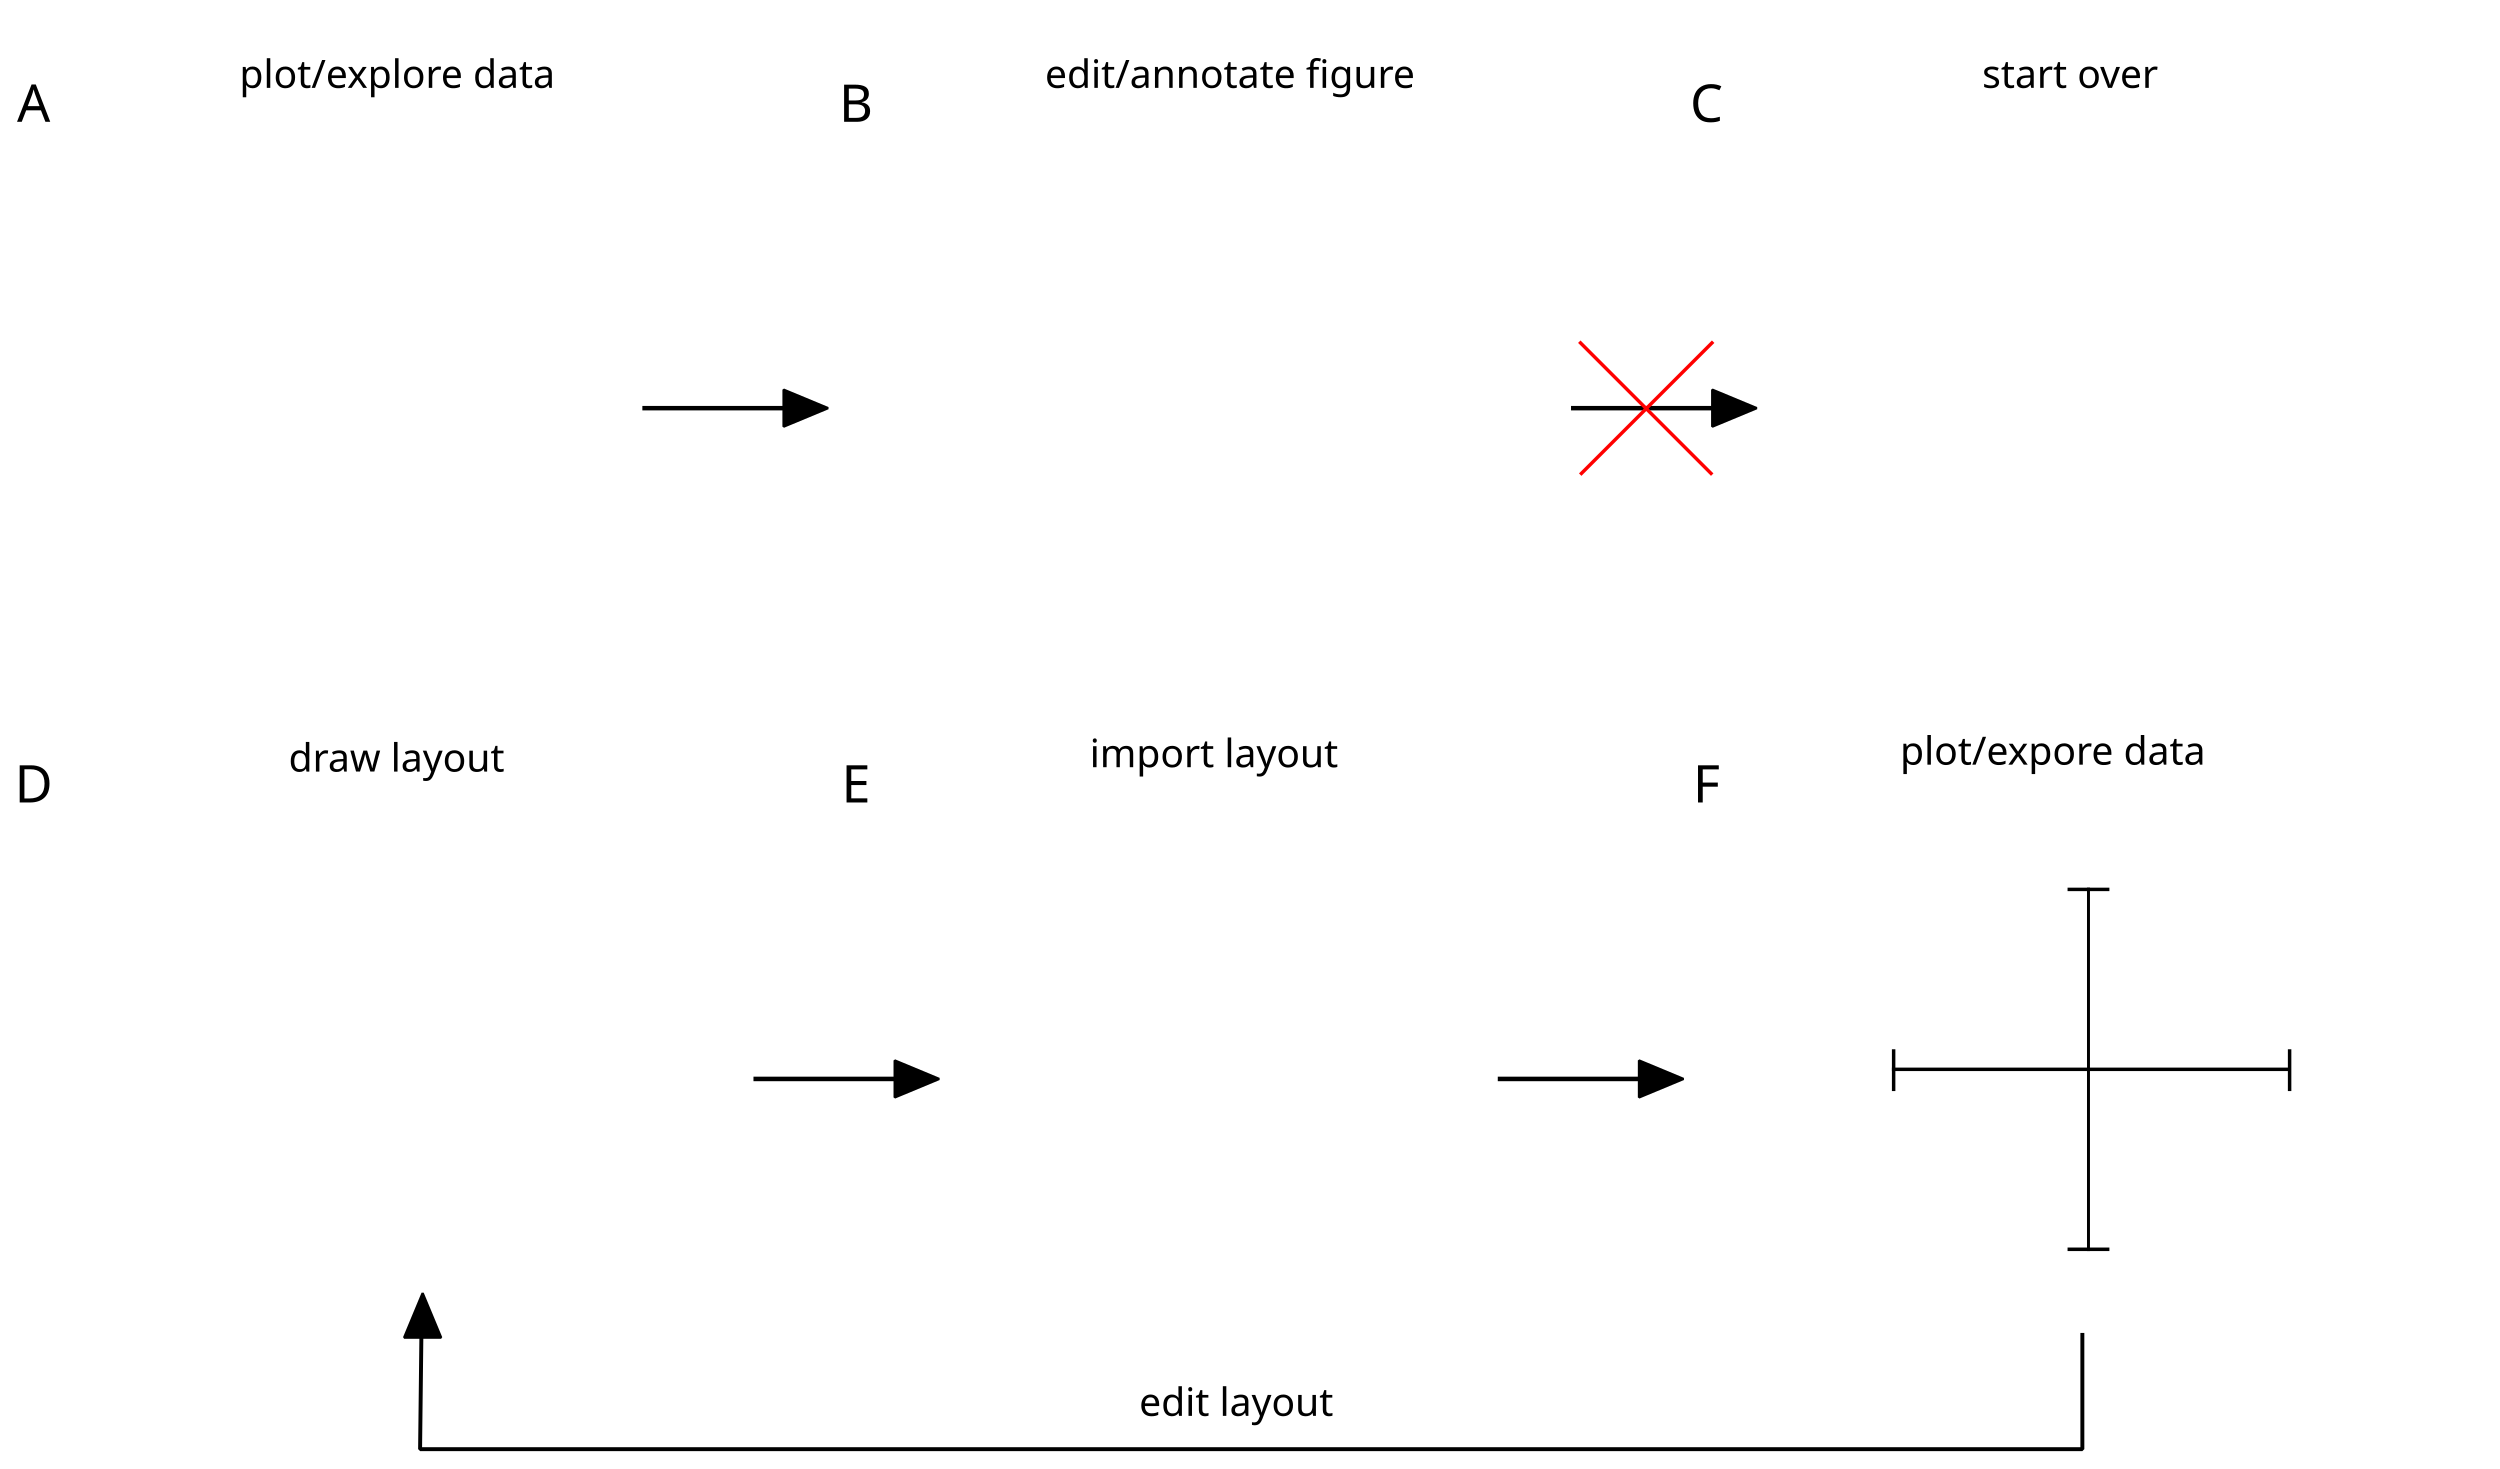
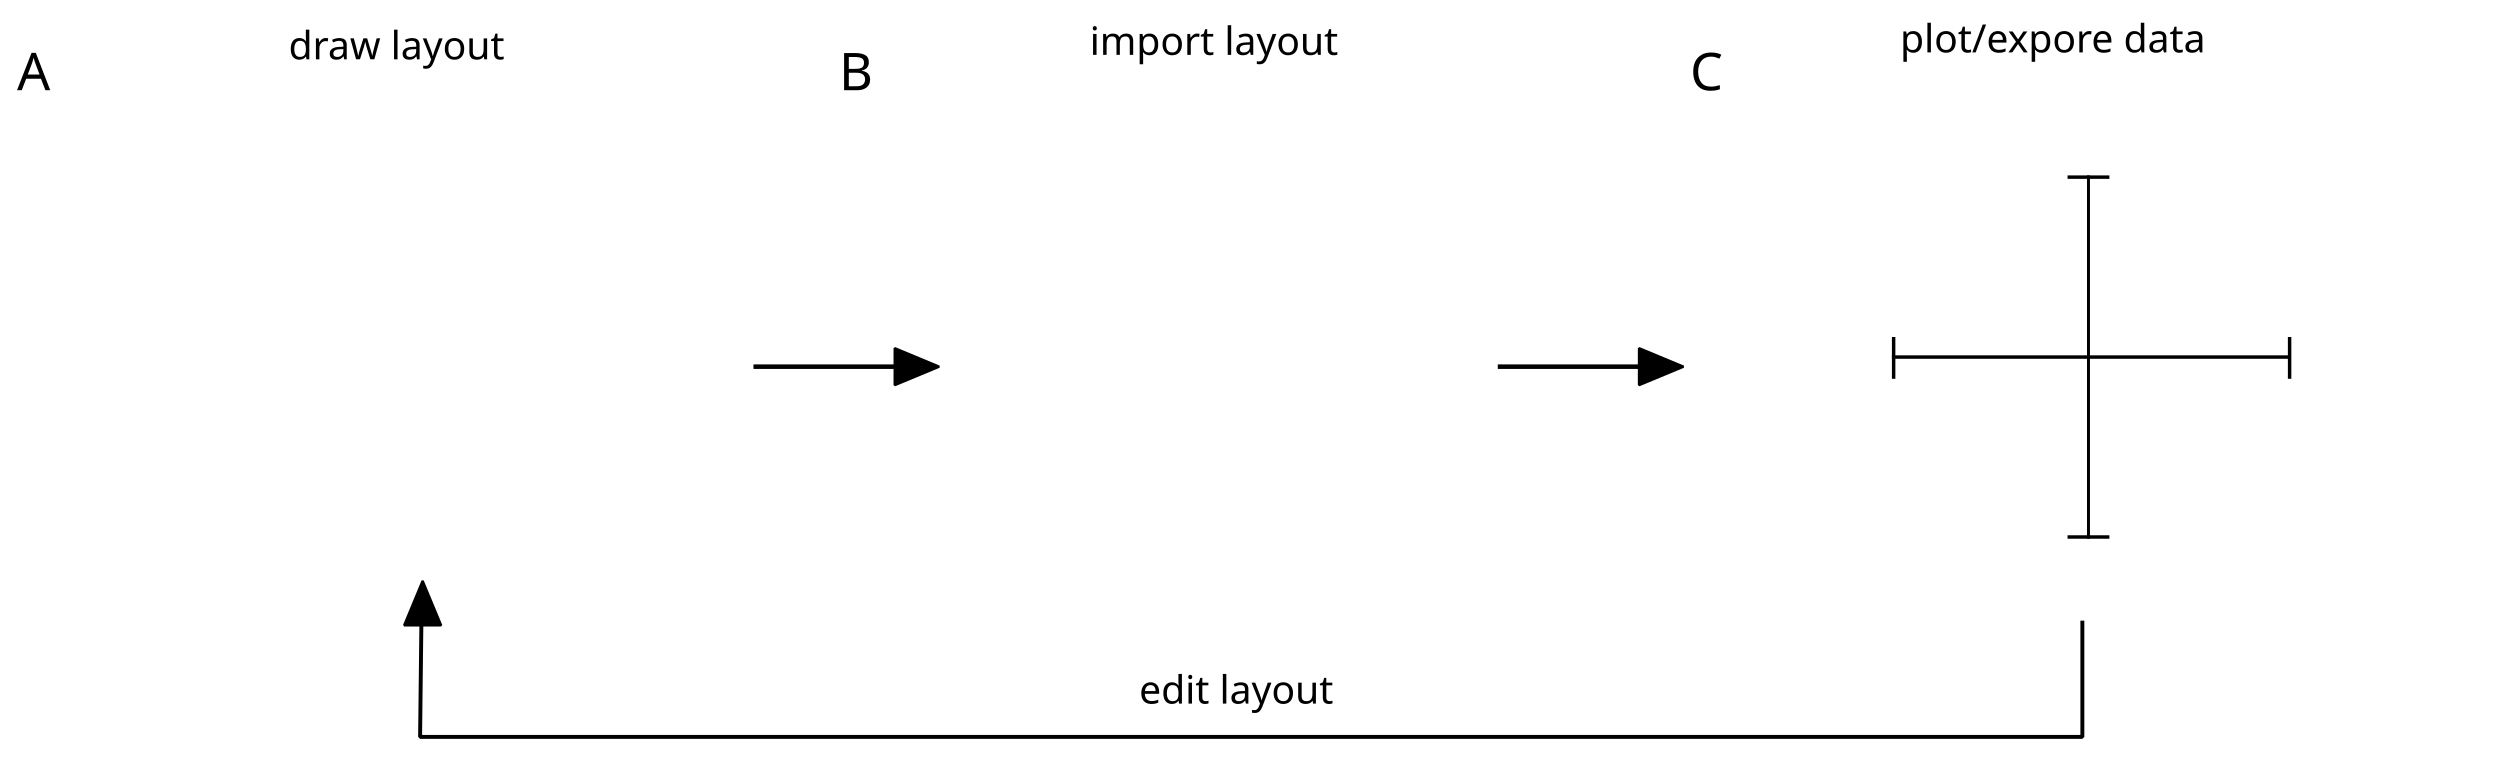
- <svg xmlns="http://www.w3.org/2000/svg" xmlns:ns1="http://flyranch.github.io/figurefirst/" height="4.7in" id="svg2" version="1.1" viewBox="0 0 720 423" width="8in">
+ <svg xmlns="http://www.w3.org/2000/svg" xmlns:ns1="http://flyranch.github.io/figurefirst/" height="2.5in" id="svg2" version="1.1" viewBox="0 0 720 225" width="8in">
  <defs id="defs4" />
-   <g id="layer1" style="display:none;stroke-linecap:butt;stroke-linejoin:round;stroke-miterlimit:1" transform="translate(0,-629.3622)">
-     <rect height="164.695" id="rect4136" style="opacity:1;fill:#e6e6e6;fill-opacity:1;stroke:none;stroke-width:1;stroke-miterlimit:4;stroke-dasharray:none;stroke-dashoffset:0;stroke-opacity:1" transform="scale(1,-1)" width="220.961" x="8.984" y="-1019.686">
+   <g id="layer1" style="display:none;stroke-linecap:butt;stroke-linejoin:round;stroke-miterlimit:1" transform="translate(0,-827.3622)">
+     <rect height="164.695" id="rect4136" style="opacity:1;fill:#e6e6e6;fill-opacity:1;stroke:none;stroke-width:1;stroke-miterlimit:4;stroke-dasharray:none;stroke-dashoffset:0;stroke-opacity:1" transform="scale(1,-1)" width="220.961" x="8.984" y="-1012.552">
      <ns1:axis ns1:name="draw_layout" />
    </rect>
-     <rect height="164.695" id="rect4136-5" style="opacity:1;fill:#e6e6e6;fill-opacity:1;stroke:none;stroke-width:1;stroke-miterlimit:4;stroke-dasharray:none;stroke-dashoffset:0;stroke-opacity:1" transform="scale(1,-1)" width="220.961" x="249.992" y="-1019.686">
+     <rect height="164.695" id="rect4136-5" style="opacity:1;fill:#e6e6e6;fill-opacity:1;stroke:none;stroke-width:1;stroke-miterlimit:4;stroke-dasharray:none;stroke-dashoffset:0;stroke-opacity:1" transform="scale(1,-1)" width="220.961" x="249.992" y="-1012.552">
      <ns1:axis ns1:name="import_layout" />
    </rect>
-     <rect height="164.695" id="rect4136-5-0" style="opacity:1;fill:#e6e6e6;fill-opacity:1;stroke:none;stroke-width:1;stroke-miterlimit:4;stroke-dasharray:none;stroke-dashoffset:0;stroke-opacity:1" transform="scale(1,-1)" width="220.961" x="491" y="-1019.686">
+     <rect height="164.695" id="rect4136-5-0" style="opacity:1;fill:#e6e6e6;fill-opacity:1;stroke:none;stroke-width:1;stroke-miterlimit:4;stroke-dasharray:none;stroke-dashoffset:0;stroke-opacity:1" transform="scale(1,-1)" width="220.961" x="491" y="-1012.552">
      <ns1:axis ns1:name="plot_data" />
    </rect>
-     <rect height="164.695" id="rect4136-58" style="opacity:1;fill:#e6e6e6;fill-opacity:1;stroke:none;stroke-width:1;stroke-miterlimit:4;stroke-dasharray:none;stroke-dashoffset:0;stroke-opacity:1" transform="scale(1,-1)" width="220.961" x="8.984" y="-824.215">
-       <ns1:axis ns1:name="old_way_plot" />
-     </rect>
-     <rect height="164.695" id="rect4136-5-3" style="opacity:1;fill:#e6e6e6;fill-opacity:1;stroke:none;stroke-width:1;stroke-miterlimit:4;stroke-dasharray:none;stroke-dashoffset:0;stroke-opacity:1" transform="scale(1,-1)" width="220.961" x="249.992" y="-824.215">
-       <ns1:axis ns1:name="old_way_edit" />
-     </rect>
-     <rect height="164.695" id="rect4136-5-0-4" style="opacity:1;fill:#e6e6e6;fill-opacity:1;stroke:none;stroke-width:1;stroke-miterlimit:4;stroke-dasharray:none;stroke-dashoffset:0;stroke-opacity:1" transform="scale(1,-1)" width="220.961" x="491" y="-824.215">
-       <ns1:axis ns1:name="old_way_start_over" />
-     </rect>
  </g>
-   <g id="mpl_layer" style="display:inline;stroke-linecap:butt;stroke-linejoin:round;stroke-miterlimit:1" transform="scale(1.25,1.25)">
+   <g id="mpl_layer" style="display:inline;stroke-linecap:butt;stroke-linejoin:round;stroke-miterlimit:1" transform="matrix(1.25,0,0,1.25,0,-198)">
    <ns1:targetlayer ns1:name="mpl_layer" />
    <defs id="defs50" style="stroke-linecap:butt;stroke-linejoin:round;stroke-miterlimit:1">
      <style type="text/css" id="style52">
*{stroke-linecap:butt;stroke-linejoin:round;stroke-miterlimit:1;}
  </style>
    </defs>
    <defs id="defs184">
      <clipPath id="pc97d1b2299" style="stroke-linecap:butt;stroke-linejoin:round;stroke-miterlimit:1">
        <rect height="100.025" width="176.769" x="199.994" y="39.991" id="rect187" style="stroke-linecap:butt;stroke-linejoin:round;stroke-miterlimit:1" />
      </clipPath>
      <clipPath id="p2adec303cb" style="stroke-linecap:butt;stroke-linejoin:round;stroke-miterlimit:1">
        <rect height="110.969" width="176.769" x="7.187" y="190.896" id="rect190" style="stroke-linecap:butt;stroke-linejoin:round;stroke-miterlimit:1" />
      </clipPath>
      <clipPath id="p54dbbf9d99" style="stroke-linecap:butt;stroke-linejoin:round;stroke-miterlimit:1">
        <rect height="131.756" width="129.033" x="31.055" y="24.126" id="rect193" style="stroke-linecap:butt;stroke-linejoin:round;stroke-miterlimit:1" />
      </clipPath>
      <clipPath id="pd1778cad92" style="stroke-linecap:butt;stroke-linejoin:round;stroke-miterlimit:1">
        <rect height="131.756" width="157.18" x="209.788" y="180.503" id="rect196" style="stroke-linecap:butt;stroke-linejoin:round;stroke-miterlimit:1" />
      </clipPath>
      <clipPath id="p5d94e5ec94" style="stroke-linecap:butt;stroke-linejoin:round;stroke-miterlimit:1">
        <rect height="131.756" width="120.131" x="421.119" y="24.126" id="rect199" style="stroke-linecap:butt;stroke-linejoin:round;stroke-miterlimit:1" />
      </clipPath>
      <clipPath id="pe29049d648" style="stroke-linecap:butt;stroke-linejoin:round;stroke-miterlimit:1">
        <rect height="131.756" width="176.769" x="392.8" y="180.503" id="rect202" style="stroke-linecap:butt;stroke-linejoin:round;stroke-miterlimit:1" />
      </clipPath>
    </defs>
  </g>
-   <g id="layer2" style="display:inline;stroke-linecap:butt;stroke-linejoin:round;stroke-miterlimit:1" transform="translate(0,-567)">
-     <text id="text4153" style="font-style:normal;font-variant:normal;font-weight:normal;font-stretch:normal;font-size:11.25px;line-height:125%;font-family:sans-serif;-inkscape-font-specification:'sans-serif, Normal';text-align:center;letter-spacing:0px;word-spacing:0px;writing-mode:lr-tb;text-anchor:middle;fill:#000000;fill-opacity:1;stroke:none;stroke-width:1px;stroke-linecap:butt;stroke-linejoin:miter;stroke-miterlimit:1;stroke-opacity:1" x="121.522" xml:space="preserve" y="789.223">
-       <tspan id="tspan4157" style="stroke-linecap:butt;stroke-linejoin:round;stroke-miterlimit:1" x="121.522" y="789.223">draw layout</tspan>
+   <g id="layer2" style="display:inline;stroke-linecap:butt;stroke-linejoin:round;stroke-miterlimit:1" transform="translate(0,-765)">
+     <text id="text4153" style="font-style:normal;font-variant:normal;font-weight:normal;font-stretch:normal;font-size:11.25px;line-height:125%;font-family:sans-serif;-inkscape-font-specification:'sans-serif, Normal';text-align:center;letter-spacing:0px;word-spacing:0px;writing-mode:lr-tb;text-anchor:middle;fill:#000000;fill-opacity:1;stroke:none;stroke-width:1px;stroke-linecap:butt;stroke-linejoin:miter;stroke-miterlimit:1;stroke-opacity:1" x="121.522" xml:space="preserve" y="782.089">
+       <tspan id="tspan4157" style="stroke-linecap:butt;stroke-linejoin:round;stroke-miterlimit:1" x="121.522" y="782.089">draw layout</tspan>
    </text>
-     <text id="text4153-2" style="font-style:normal;font-variant:normal;font-weight:normal;font-stretch:normal;font-size:11.25px;line-height:125%;font-family:sans-serif;-inkscape-font-specification:'sans-serif, Normal';text-align:center;letter-spacing:0px;word-spacing:0px;writing-mode:lr-tb;text-anchor:middle;fill:#000000;fill-opacity:1;stroke:none;stroke-width:1px;stroke-linecap:butt;stroke-linejoin:miter;stroke-miterlimit:1;stroke-opacity:1" x="356.935" xml:space="preserve" y="787.943">
-       <tspan id="tspan4157-8" style="stroke-linecap:butt;stroke-linejoin:round;stroke-miterlimit:1" x="356.935" y="787.943">import layout</tspan>
+     <text id="text4153-2" style="font-style:normal;font-variant:normal;font-weight:normal;font-stretch:normal;font-size:11.25px;line-height:125%;font-family:sans-serif;-inkscape-font-specification:'sans-serif, Normal';text-align:center;letter-spacing:0px;word-spacing:0px;writing-mode:lr-tb;text-anchor:middle;fill:#000000;fill-opacity:1;stroke:none;stroke-width:1px;stroke-linecap:butt;stroke-linejoin:miter;stroke-miterlimit:1;stroke-opacity:1" x="356.935" xml:space="preserve" y="780.809">
+       <tspan id="tspan4157-8" style="stroke-linecap:butt;stroke-linejoin:round;stroke-miterlimit:1" x="356.935" y="780.809">import layout</tspan>
    </text>
-     <text id="text4153-2-6" style="font-style:normal;font-variant:normal;font-weight:normal;font-stretch:normal;font-size:11.25px;line-height:125%;font-family:sans-serif;-inkscape-font-specification:'sans-serif, Normal';text-align:center;letter-spacing:0px;word-spacing:0px;writing-mode:lr-tb;text-anchor:middle;fill:#000000;fill-opacity:1;stroke:none;stroke-width:1px;stroke-linecap:butt;stroke-linejoin:miter;stroke-miterlimit:1;stroke-opacity:1" x="598.518" xml:space="preserve" y="787.223">
-       <tspan id="tspan4157-8-0" style="stroke-linecap:butt;stroke-linejoin:round;stroke-miterlimit:1" x="598.518" y="787.223">plot/expore data</tspan>
+     <text id="text4153-2-6" style="font-style:normal;font-variant:normal;font-weight:normal;font-stretch:normal;font-size:11.25px;line-height:125%;font-family:sans-serif;-inkscape-font-specification:'sans-serif, Normal';text-align:center;letter-spacing:0px;word-spacing:0px;writing-mode:lr-tb;text-anchor:middle;fill:#000000;fill-opacity:1;stroke:none;stroke-width:1px;stroke-linecap:butt;stroke-linejoin:miter;stroke-miterlimit:1;stroke-opacity:1" x="598.518" xml:space="preserve" y="780.089">
+       <tspan id="tspan4157-8-0" style="stroke-linecap:butt;stroke-linejoin:round;stroke-miterlimit:1" x="598.518" y="780.089">plot/expore data</tspan>
    </text>
-     <path d="m 599.719,950.893 0,33.461 -478.734,0 0.451,-39.467" id="path4233" style="fill:none;fill-rule:evenodd;stroke:#000000;stroke-width:1.135px;stroke-linecap:butt;stroke-linejoin:miter;stroke-miterlimit:1;stroke-opacity:1" />
-     <text id="text4153-2-6-2-7" style="font-style:normal;font-variant:normal;font-weight:normal;font-stretch:normal;font-size:11.25px;line-height:125%;font-family:sans-serif;-inkscape-font-specification:'sans-serif, Normal';text-align:center;letter-spacing:0px;word-spacing:0px;writing-mode:lr-tb;text-anchor:middle;fill:#000000;fill-opacity:1;stroke:none;stroke-width:1px;stroke-linecap:butt;stroke-linejoin:miter;stroke-miterlimit:1;stroke-opacity:1" x="363.35" xml:space="preserve" y="974.769">
-       <tspan id="tspan4157-8-0-6-8" style="stroke-linecap:butt;stroke-linejoin:round;stroke-miterlimit:1" x="363.35" y="974.769">edit layout</tspan>
+     <path d="m 599.719,943.759 0,33.461 -478.734,0 0.451,-39.467" id="path4233" style="fill:none;fill-rule:evenodd;stroke:#000000;stroke-width:1.135px;stroke-linecap:butt;stroke-linejoin:miter;stroke-miterlimit:1;stroke-opacity:1" />
+     <text id="text4153-2-6-2-7" style="font-style:normal;font-variant:normal;font-weight:normal;font-stretch:normal;font-size:11.25px;line-height:125%;font-family:sans-serif;-inkscape-font-specification:'sans-serif, Normal';text-align:center;letter-spacing:0px;word-spacing:0px;writing-mode:lr-tb;text-anchor:middle;fill:#000000;fill-opacity:1;stroke:none;stroke-width:1px;stroke-linecap:butt;stroke-linejoin:miter;stroke-miterlimit:1;stroke-opacity:1" x="363.35" xml:space="preserve" y="967.635">
+       <tspan id="tspan4157-8-0-6-8" style="stroke-linecap:butt;stroke-linejoin:round;stroke-miterlimit:1" x="363.35" y="967.635">edit layout</tspan>
    </text>
-     <path d="m 121.721,939.421 -5.33,12.812 10.66,0 z" id="path4253" style="fill:#000000;fill-rule:evenodd;stroke:#000000;stroke-width:0.681px;stroke-linecap:butt;stroke-linejoin:miter;stroke-miterlimit:1;stroke-opacity:1" />
-     <g id="g4272" style="stroke-linecap:butt;stroke-linejoin:round;stroke-miterlimit:1" transform="matrix(1.359063,0,0,1.359063,-3.834107,739.2925)">
+     <path d="m 121.721,932.287 -5.33,12.812 10.66,0 z" id="path4253" style="fill:#000000;fill-rule:evenodd;stroke:#000000;stroke-width:0.681px;stroke-linecap:butt;stroke-linejoin:miter;stroke-miterlimit:1;stroke-opacity:1" />
+     <g id="g4272" style="stroke-linecap:butt;stroke-linejoin:round;stroke-miterlimit:1" transform="matrix(1.359063,0,0,1.359063,-3.834107,732.1585)">
      <path d="m 162.489,101.867 33.041,0" id="path4255" style="fill:none;fill-rule:evenodd;stroke:#000000;stroke-width:0.955px;stroke-linecap:butt;stroke-linejoin:miter;stroke-miterlimit:1;stroke-opacity:1" />
      <path d="m 201.846,101.867 -9.427,-3.922 0,7.844 z" id="path4253-9" style="fill:#000000;fill-rule:evenodd;stroke:#000000;stroke-width:0.501px;stroke-linecap:butt;stroke-linejoin:miter;stroke-miterlimit:1;stroke-opacity:1" />
    </g>
-     <g id="g4272-3" style="stroke-linecap:butt;stroke-linejoin:round;stroke-miterlimit:1" transform="matrix(1.359063,0,0,1.359063,210.5273,739.2925)">
+     <g id="g4272-3" style="stroke-linecap:butt;stroke-linejoin:round;stroke-miterlimit:1" transform="matrix(1.359063,0,0,1.359063,210.5273,732.1585)">
      <path d="m 162.489,101.867 33.041,0" id="path4255-6" style="fill:none;fill-rule:evenodd;stroke:#000000;stroke-width:0.955px;stroke-linecap:butt;stroke-linejoin:miter;stroke-miterlimit:1;stroke-opacity:1" />
      <path d="m 201.846,101.867 -9.427,-3.922 0,7.844 z" id="path4253-9-2" style="fill:#000000;fill-rule:evenodd;stroke:#000000;stroke-width:0.501px;stroke-linecap:butt;stroke-linejoin:miter;stroke-miterlimit:1;stroke-opacity:1" />
    </g>
-     <text id="text4153-2-6-5" style="font-style:normal;font-variant:normal;font-weight:normal;font-stretch:normal;font-size:11.25px;line-height:125%;font-family:sans-serif;-inkscape-font-specification:'sans-serif, Normal';text-align:center;letter-spacing:0px;word-spacing:0px;writing-mode:lr-tb;text-anchor:middle;fill:#000000;fill-opacity:1;stroke:none;stroke-width:1px;stroke-linecap:butt;stroke-linejoin:miter;stroke-miterlimit:1;stroke-opacity:1" x="121.709" xml:space="preserve" y="592.305">
-       <tspan id="tspan4157-8-0-2" style="stroke-linecap:butt;stroke-linejoin:round;stroke-miterlimit:1" x="121.709" y="592.305">plot/explore data</tspan>
+     <text id="text4442-4" style="font-style:normal;font-variant:normal;font-weight:normal;font-stretch:normal;font-size:15px;line-height:125%;font-family:'Abyssinica SIL';-inkscape-font-specification:'Abyssinica SIL, Normal';text-align:center;letter-spacing:0px;word-spacing:0px;writing-mode:lr-tb;text-anchor:middle;fill:#000000;fill-opacity:1;stroke:none;stroke-width:1px;stroke-linecap:butt;stroke-linejoin:miter;stroke-miterlimit:1;stroke-opacity:1" x="19.444" xml:space="preserve" y="790.981">
+       <tspan id="tspan4444-7" style="font-style:normal;font-variant:normal;font-weight:normal;font-stretch:normal;font-size:15px;line-height:125%;font-family:'Abyssinica SIL';-inkscape-font-specification:'Abyssinica SIL, Normal';text-align:center;writing-mode:lr-tb;text-anchor:middle;stroke-linecap:butt;stroke-linejoin:round;stroke-miterlimit:1" x="19.444" y="790.981">A</tspan>
    </text>
-     <g id="g4272-7" style="stroke-linecap:butt;stroke-linejoin:round;stroke-miterlimit:1" transform="matrix(1.359063,0,0,1.359063,-35.83411,546.1066)">
-       <path d="m 162.489,101.867 33.041,0" id="path4255-9" style="fill:none;fill-rule:evenodd;stroke:#000000;stroke-width:0.955px;stroke-linecap:butt;stroke-linejoin:miter;stroke-miterlimit:1;stroke-opacity:1" />
-       <path d="m 201.846,101.867 -9.427,-3.922 0,7.844 z" id="path4253-9-0" style="fill:#000000;fill-rule:evenodd;stroke:#000000;stroke-width:0.501px;stroke-linecap:butt;stroke-linejoin:miter;stroke-miterlimit:1;stroke-opacity:1" />
-     </g>
-     <text id="text4153-2-7-6" style="font-style:normal;font-variant:normal;font-weight:normal;font-stretch:normal;font-size:11.25px;line-height:125%;font-family:sans-serif;-inkscape-font-specification:'sans-serif, Normal';text-align:center;letter-spacing:0px;word-spacing:0px;writing-mode:lr-tb;text-anchor:middle;fill:#000000;fill-opacity:1;stroke:none;stroke-width:1px;stroke-linecap:butt;stroke-linejoin:miter;stroke-miterlimit:1;stroke-opacity:1" x="361.541" xml:space="preserve" y="592.305">
-       <tspan id="tspan4157-8-1-2" style="stroke-linecap:butt;stroke-linejoin:round;stroke-miterlimit:1" x="361.541" y="592.305">edit/annotate figure</tspan>
+     <path d="m 601.481,815.519 0,104.646" id="path4363" style="fill:none;fill-rule:evenodd;stroke:#000000;stroke-width:0.854px;stroke-linecap:butt;stroke-linejoin:miter;stroke-miterlimit:1;stroke-opacity:1" />
+     <path d="m 544.869,867.842 114.381,0" id="path4365" style="fill:none;fill-rule:evenodd;stroke:#000000;stroke-width:1px;stroke-linecap:butt;stroke-linejoin:miter;stroke-miterlimit:1;stroke-opacity:1" />
+     <path d="m 659.407,862.047 0,12.046" id="path4369" style="fill:none;fill-rule:evenodd;stroke:#000000;stroke-width:1px;stroke-linecap:butt;stroke-linejoin:miter;stroke-miterlimit:1;stroke-opacity:1" />
+     <path d="m 545.369,862.047 0,12.046" id="path4369-6" style="fill:none;fill-rule:evenodd;stroke:#000000;stroke-width:1px;stroke-linecap:butt;stroke-linejoin:miter;stroke-miterlimit:1;stroke-opacity:1" />
+     <path d="m 607.504,816.019 -12.046,0" id="path4369-6-4" style="fill:none;fill-rule:evenodd;stroke:#000000;stroke-width:1px;stroke-linecap:butt;stroke-linejoin:miter;stroke-miterlimit:1;stroke-opacity:1" />
+     <path d="m 607.504,919.665 -12.046,0" id="path4369-6-4-1" style="fill:none;fill-rule:evenodd;stroke:#000000;stroke-width:1px;stroke-linecap:butt;stroke-linejoin:miter;stroke-miterlimit:1;stroke-opacity:1" />
+     <text id="text4442-4-1" style="font-style:normal;font-variant:normal;font-weight:normal;font-stretch:normal;font-size:15px;line-height:125%;font-family:'Abyssinica SIL';-inkscape-font-specification:'Abyssinica SIL, Normal';text-align:center;letter-spacing:0px;word-spacing:0px;writing-mode:lr-tb;text-anchor:middle;display:inline;fill:#000000;fill-opacity:1;stroke:none;stroke-width:1px;stroke-linecap:butt;stroke-linejoin:miter;stroke-miterlimit:1;stroke-opacity:1" x="256.276" xml:space="preserve" y="790.981">
+       <tspan id="tspan4444-7-5" style="font-style:normal;font-variant:normal;font-weight:normal;font-stretch:normal;font-size:15px;line-height:125%;font-family:'Abyssinica SIL';-inkscape-font-specification:'Abyssinica SIL, Normal';text-align:center;writing-mode:lr-tb;text-anchor:middle;stroke-linecap:butt;stroke-linejoin:round;stroke-miterlimit:1" x="256.276" y="790.981">B</tspan>
    </text>
-     <text id="text4442" style="font-style:normal;font-variant:normal;font-weight:normal;font-stretch:normal;font-size:15px;line-height:125%;font-family:'Abyssinica SIL';-inkscape-font-specification:'Abyssinica SIL, Normal';text-align:center;letter-spacing:0px;word-spacing:0px;writing-mode:lr;text-anchor:middle;fill:#000000;fill-opacity:1;stroke:none;stroke-width:1px;stroke-linecap:butt;stroke-linejoin:miter;stroke-miterlimit:1;stroke-opacity:1;" x="19.444" xml:space="preserve" y="602.081">
-       <tspan id="tspan4444" style="stroke-linecap:butt;stroke-linejoin:round;stroke-miterlimit:1;-inkscape-font-specification:'Abyssinica SIL, Normal';font-family:'Abyssinica SIL';font-weight:normal;font-style:normal;font-stretch:normal;font-variant:normal;font-size:15px;text-anchor:middle;text-align:center;writing-mode:lr;line-height:125%;" x="19.444" y="602.081">A</tspan>
-     </text>
-     <text id="text4442-4" style="font-style:normal;font-variant:normal;font-weight:normal;font-stretch:normal;font-size:15px;line-height:125%;font-family:'Abyssinica SIL';-inkscape-font-specification:'Abyssinica SIL, Normal';text-align:center;letter-spacing:0px;word-spacing:0px;writing-mode:lr;text-anchor:middle;fill:#000000;fill-opacity:1;stroke:none;stroke-width:1px;stroke-linecap:butt;stroke-linejoin:miter;stroke-miterlimit:1;stroke-opacity:1;" x="19.444" xml:space="preserve" y="798.115">
-       <tspan id="tspan4444-7" style="stroke-linecap:butt;stroke-linejoin:round;stroke-miterlimit:1;-inkscape-font-specification:'Abyssinica SIL, Normal';font-family:'Abyssinica SIL';font-weight:normal;font-style:normal;font-stretch:normal;font-variant:normal;font-size:15px;text-anchor:middle;text-align:center;writing-mode:lr;line-height:125%;" x="19.444" y="798.115">D</tspan>
-     </text>
-     <path d="m 601.481,822.653 0,104.646" id="path4363" style="fill:none;fill-rule:evenodd;stroke:#000000;stroke-width:0.854px;stroke-linecap:butt;stroke-linejoin:miter;stroke-miterlimit:1;stroke-opacity:1" />
-     <path d="m 544.869,874.976 114.381,0" id="path4365" style="fill:none;fill-rule:evenodd;stroke:#000000;stroke-width:1px;stroke-linecap:butt;stroke-linejoin:miter;stroke-miterlimit:1;stroke-opacity:1" />
-     <path d="m 659.407,869.181 0,12.046" id="path4369" style="fill:none;fill-rule:evenodd;stroke:#000000;stroke-width:1px;stroke-linecap:butt;stroke-linejoin:miter;stroke-miterlimit:1;stroke-opacity:1" />
-     <path d="m 545.369,869.181 0,12.046" id="path4369-6" style="fill:none;fill-rule:evenodd;stroke:#000000;stroke-width:1px;stroke-linecap:butt;stroke-linejoin:miter;stroke-miterlimit:1;stroke-opacity:1" />
-     <path d="m 607.504,823.153 -12.046,0" id="path4369-6-4" style="fill:none;fill-rule:evenodd;stroke:#000000;stroke-width:1px;stroke-linecap:butt;stroke-linejoin:miter;stroke-miterlimit:1;stroke-opacity:1" />
-     <path d="m 607.504,926.799 -12.046,0" id="path4369-6-4-1" style="fill:none;fill-rule:evenodd;stroke:#000000;stroke-width:1px;stroke-linecap:butt;stroke-linejoin:miter;stroke-miterlimit:1;stroke-opacity:1" />
-     <text id="text4153-2-7-6-8" style="font-style:normal;font-variant:normal;font-weight:normal;font-stretch:normal;font-size:11.25px;line-height:125%;font-family:sans-serif;-inkscape-font-specification:'sans-serif, Normal';text-align:center;letter-spacing:0px;word-spacing:0px;writing-mode:lr-tb;text-anchor:middle;display:inline;fill:#000000;fill-opacity:1;stroke:none;stroke-width:1px;stroke-linecap:butt;stroke-linejoin:miter;stroke-miterlimit:1;stroke-opacity:1" x="603.511" xml:space="preserve" y="592.305">
-       <tspan id="tspan4157-8-1-2-2" style="stroke-linecap:butt;stroke-linejoin:round;stroke-miterlimit:1" x="603.511" y="592.305">start over</tspan>
-     </text>
-     <g id="g4272-7-9" style="display:inline;stroke-linecap:butt;stroke-linejoin:round;stroke-miterlimit:1" transform="matrix(1.359063,0,0,1.359063,231.6198,546.1066)">
-       <path d="m 162.489,101.867 33.041,0" id="path4255-9-7" style="fill:none;fill-rule:evenodd;stroke:#000000;stroke-width:0.955px;stroke-linecap:butt;stroke-linejoin:miter;stroke-miterlimit:1;stroke-opacity:1" />
-       <path d="m 201.846,101.867 -9.427,-3.922 0,7.844 z" id="path4253-9-0-2" style="fill:#000000;fill-rule:evenodd;stroke:#000000;stroke-width:0.501px;stroke-linecap:butt;stroke-linejoin:miter;stroke-miterlimit:1;stroke-opacity:1" />
-     </g>
-     <path style="fill:none;fill-rule:evenodd;stroke:#ff0000;stroke-width:1px;stroke-linecap:butt;stroke-linejoin:miter;stroke-miterlimit:1;stroke-opacity:1" d="m 454.836,665.408 38.285,38.285" id="path4351" />
-     <path style="display:inline;fill:none;fill-rule:evenodd;stroke:#ff0000;stroke-width:1px;stroke-linecap:butt;stroke-linejoin:miter;stroke-miterlimit:1;stroke-opacity:1" d="M 493.388,665.408 455.103,703.693" id="path4351-5" />
-     <text id="text4442-8" style="font-style:normal;font-variant:normal;font-weight:normal;font-stretch:normal;font-size:15px;line-height:125%;font-family:'Abyssinica SIL';-inkscape-font-specification:'Abyssinica SIL, Normal';text-align:center;letter-spacing:0px;word-spacing:0px;writing-mode:lr;text-anchor:middle;display:inline;fill:#000000;fill-opacity:1;stroke:none;stroke-width:1px;stroke-linecap:butt;stroke-linejoin:miter;stroke-miterlimit:1;stroke-opacity:1;" x="256.276" xml:space="preserve" y="602.081">
-       <tspan id="tspan4444-5" style="stroke-linecap:butt;stroke-linejoin:round;stroke-miterlimit:1;-inkscape-font-specification:'Abyssinica SIL, Normal';font-family:'Abyssinica SIL';font-weight:normal;font-style:normal;font-stretch:normal;font-variant:normal;font-size:15px;text-anchor:middle;text-align:center;writing-mode:lr;line-height:125%;" x="256.276" y="602.081">B</tspan>
-     </text>
-     <text id="text4442-4-1" style="font-style:normal;font-variant:normal;font-weight:normal;font-stretch:normal;font-size:15px;line-height:125%;font-family:'Abyssinica SIL';-inkscape-font-specification:'Abyssinica SIL, Normal';text-align:center;letter-spacing:0px;word-spacing:0px;writing-mode:lr;text-anchor:middle;display:inline;fill:#000000;fill-opacity:1;stroke:none;stroke-width:1px;stroke-linecap:butt;stroke-linejoin:miter;stroke-miterlimit:1;stroke-opacity:1;" x="256.276" xml:space="preserve" y="798.115">
-       <tspan id="tspan4444-7-5" style="stroke-linecap:butt;stroke-linejoin:round;stroke-miterlimit:1;-inkscape-font-specification:'Abyssinica SIL, Normal';font-family:'Abyssinica SIL';font-weight:normal;font-style:normal;font-stretch:normal;font-variant:normal;font-size:15px;text-anchor:middle;text-align:center;writing-mode:lr;line-height:125%;" x="256.276" y="798.115">E</tspan>
-     </text>
-     <text id="text4442-8-3" style="font-style:normal;font-variant:normal;font-weight:normal;font-stretch:normal;font-size:15px;line-height:125%;font-family:'Abyssinica SIL';-inkscape-font-specification:'Abyssinica SIL, Normal';text-align:center;letter-spacing:0px;word-spacing:0px;writing-mode:lr;text-anchor:middle;display:inline;fill:#000000;fill-opacity:1;stroke:none;stroke-width:1px;stroke-linecap:butt;stroke-linejoin:miter;stroke-miterlimit:1;stroke-opacity:1;" x="501.219" xml:space="preserve" y="602.081">
-       <tspan id="tspan4444-5-0" style="stroke-linecap:butt;stroke-linejoin:round;stroke-miterlimit:1;-inkscape-font-specification:'Abyssinica SIL, Normal';font-family:'Abyssinica SIL';font-weight:normal;font-style:normal;font-stretch:normal;font-variant:normal;font-size:15px;text-anchor:middle;text-align:center;writing-mode:lr;line-height:125%;" x="501.219" y="602.081">C</tspan>
-     </text>
-     <text id="text4442-4-1-5" style="font-style:normal;font-variant:normal;font-weight:normal;font-stretch:normal;font-size:15px;line-height:125%;font-family:'Abyssinica SIL';-inkscape-font-specification:'Abyssinica SIL, Normal';text-align:center;letter-spacing:0px;word-spacing:0px;writing-mode:lr;text-anchor:middle;display:inline;fill:#000000;fill-opacity:1;stroke:none;stroke-width:1px;stroke-linecap:butt;stroke-linejoin:miter;stroke-miterlimit:1;stroke-opacity:1;" x="501.219" xml:space="preserve" y="798.115">
-       <tspan id="tspan4444-7-5-0" style="stroke-linecap:butt;stroke-linejoin:round;stroke-miterlimit:1;-inkscape-font-specification:'Abyssinica SIL, Normal';font-family:'Abyssinica SIL';font-weight:normal;font-style:normal;font-stretch:normal;font-variant:normal;font-size:15px;text-anchor:middle;text-align:center;writing-mode:lr;line-height:125%;" x="501.219" y="798.115">F</tspan>
+     <text id="text4442-4-1-5" style="font-style:normal;font-variant:normal;font-weight:normal;font-stretch:normal;font-size:15px;line-height:125%;font-family:'Abyssinica SIL';-inkscape-font-specification:'Abyssinica SIL, Normal';text-align:center;letter-spacing:0px;word-spacing:0px;writing-mode:lr-tb;text-anchor:middle;display:inline;fill:#000000;fill-opacity:1;stroke:none;stroke-width:1px;stroke-linecap:butt;stroke-linejoin:miter;stroke-miterlimit:1;stroke-opacity:1" x="501.219" xml:space="preserve" y="790.981">
+       <tspan id="tspan4444-7-5-0" style="font-style:normal;font-variant:normal;font-weight:normal;font-stretch:normal;font-size:15px;line-height:125%;font-family:'Abyssinica SIL';-inkscape-font-specification:'Abyssinica SIL, Normal';text-align:center;writing-mode:lr-tb;text-anchor:middle;stroke-linecap:butt;stroke-linejoin:round;stroke-miterlimit:1" x="501.219" y="790.981">C</tspan>
    </text>
  </g>
</svg>
